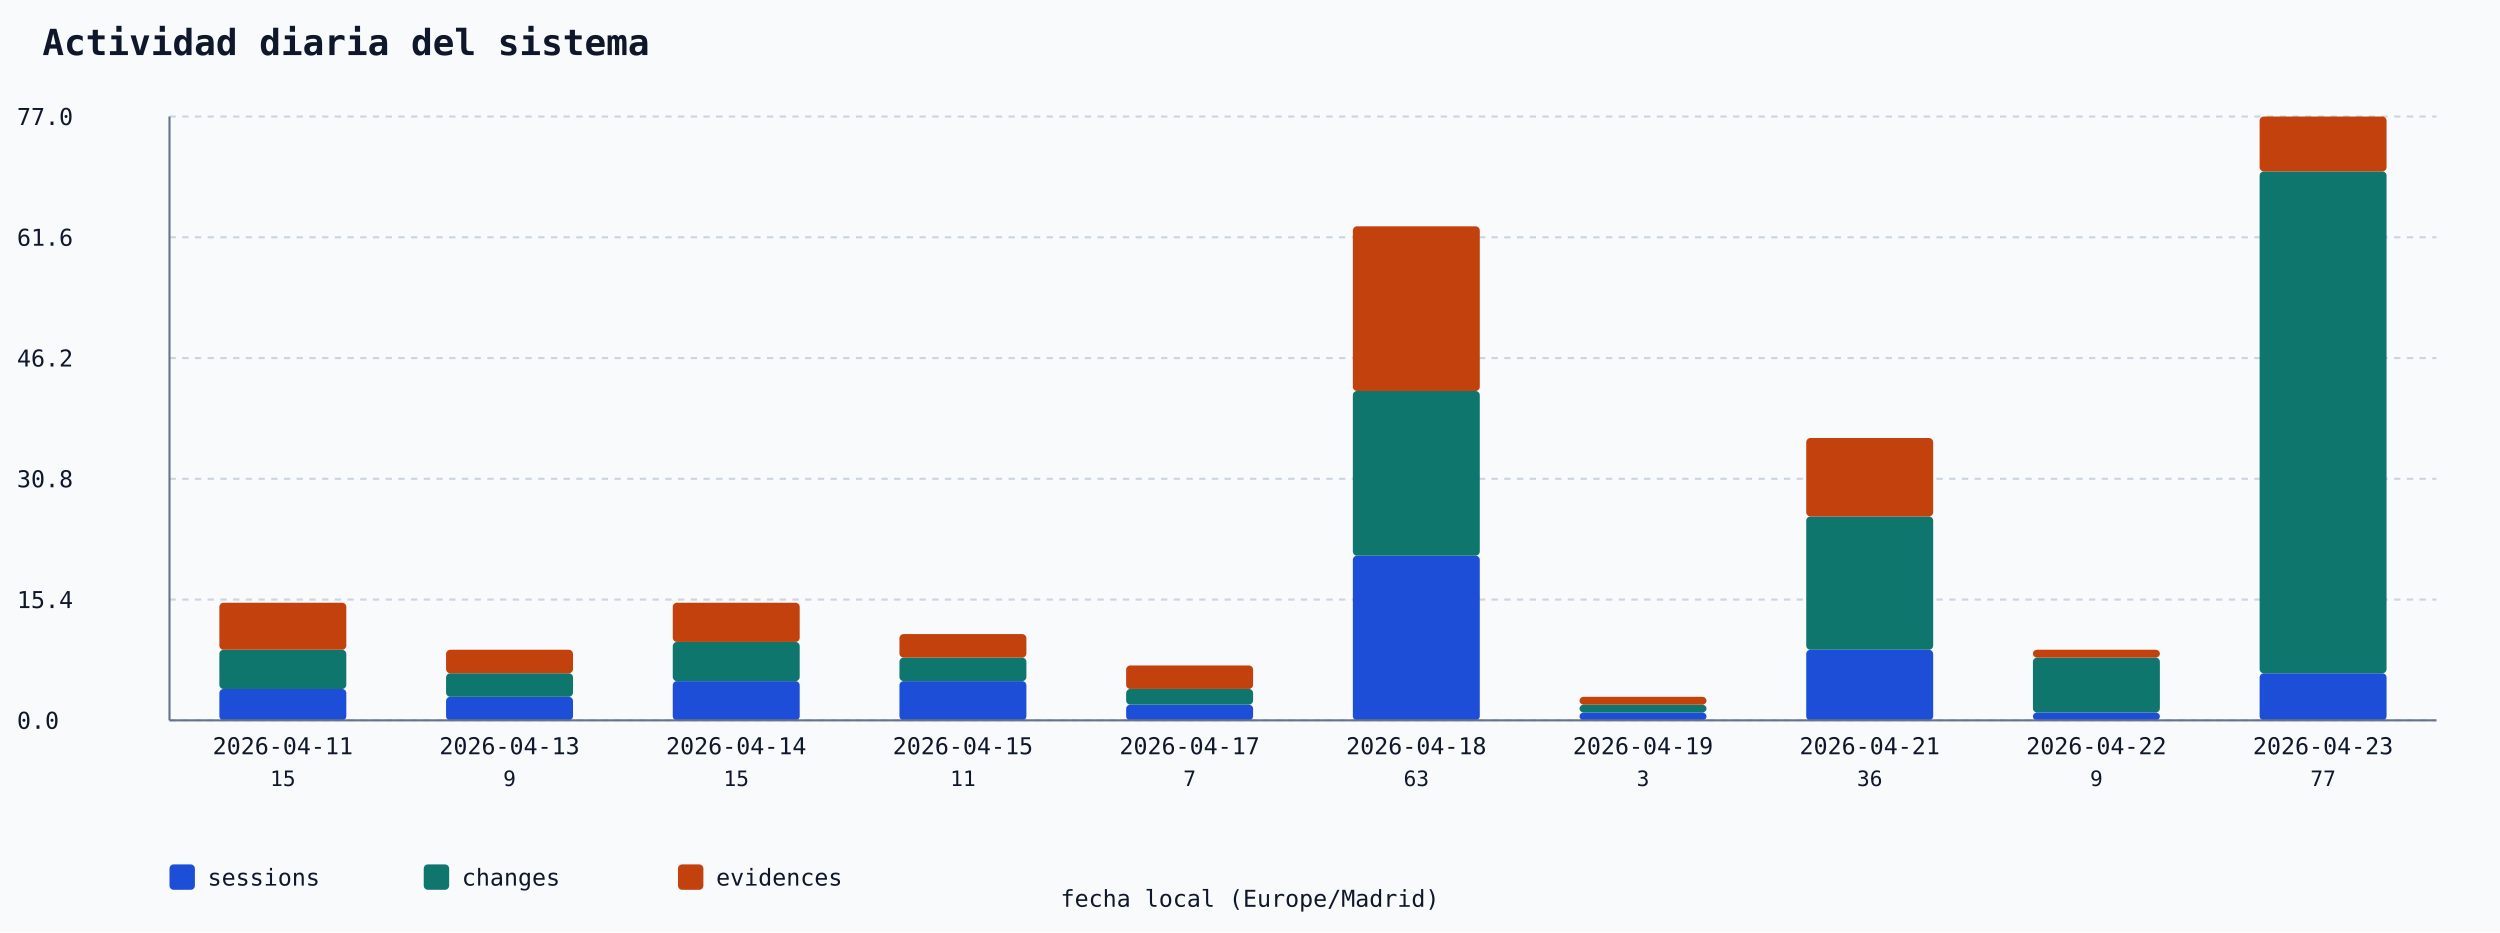
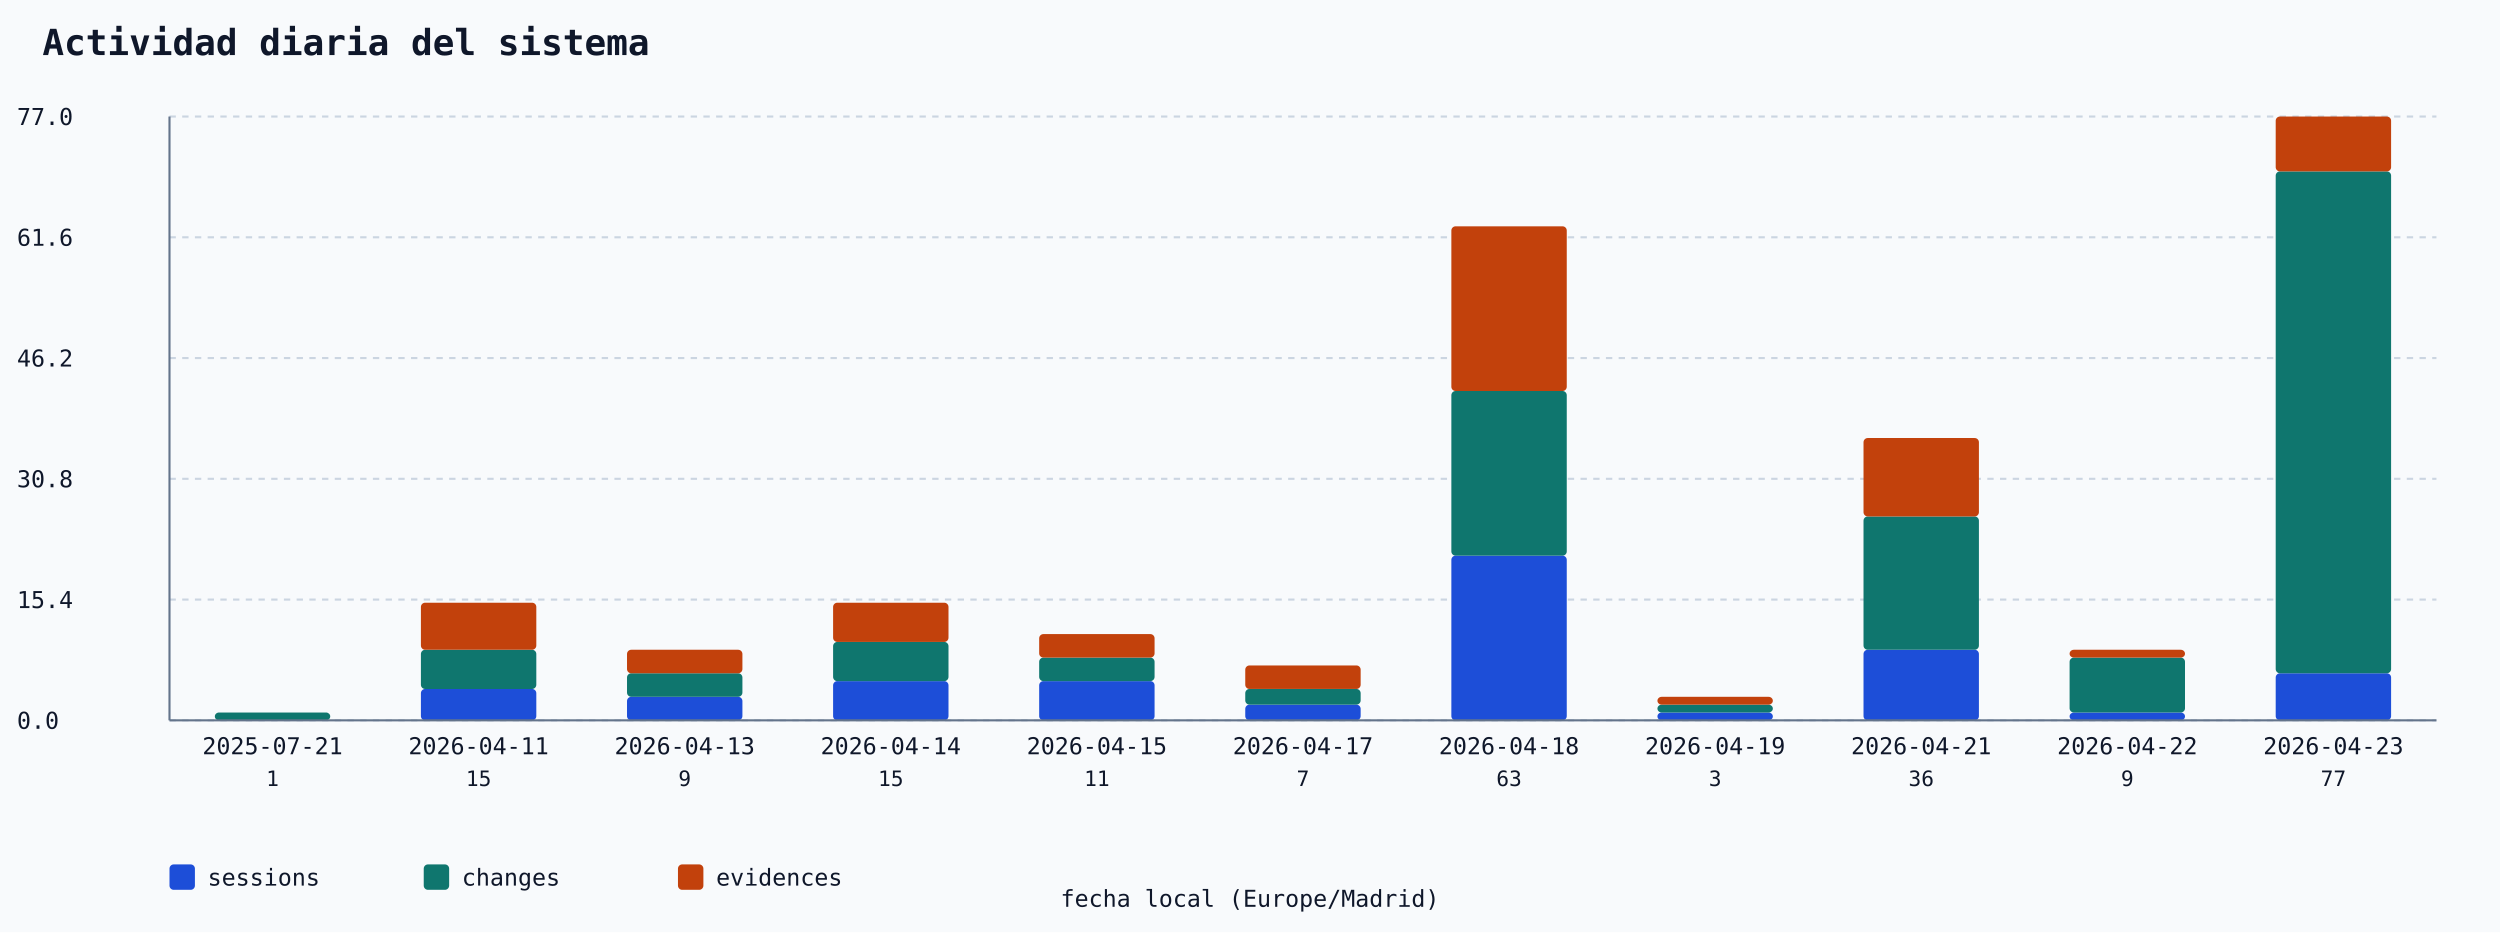
<svg xmlns="http://www.w3.org/2000/svg" width="1180" height="440" viewBox="0 0 1180 440">
  <style>
text { font-family: Menlo, Consolas, monospace; fill: #0f172a; }
.axis { stroke: #64748b; stroke-width: 1; }
.grid { stroke: #cbd5e1; stroke-width: 1; stroke-dasharray: 3 3; }
.title { font-size: 17px; font-weight: 700; }
.label { font-size: 11px; }
.small { font-size: 10px; }
</style>
  <rect x="0" y="0" width="1180" height="440" fill="#f8fafc" />
  <text x="20" y="26" class="title">Actividad diaria del sistema</text>
  <line x1="80" y1="340.00" x2="1150" y2="340.00" class="grid" />
  <text x="8" y="344.00" class="label">0.0</text>
  <line x1="80" y1="283.00" x2="1150" y2="283.00" class="grid" />
  <text x="8" y="287.00" class="label">15.4</text>
  <line x1="80" y1="226.00" x2="1150" y2="226.00" class="grid" />
  <text x="8" y="230.00" class="label">30.8</text>
  <line x1="80" y1="169.00" x2="1150" y2="169.00" class="grid" />
  <text x="8" y="173.00" class="label">46.2</text>
  <line x1="80" y1="112.00" x2="1150" y2="112.00" class="grid" />
  <text x="8" y="116.00" class="label">61.6</text>
  <line x1="80" y1="55.00" x2="1150" y2="55.00" class="grid" />
  <text x="8" y="59.00" class="label">77.0</text>
-   <rect x="103.54" y="325.19" width="59.92" height="14.81" fill="#1d4ed8" rx="2" />
-   <rect x="103.54" y="306.69" width="59.92" height="18.51" fill="#0f766e" rx="2" />
-   <rect x="103.54" y="284.48" width="59.92" height="22.21" fill="#c2410c" rx="2" />
-   <text x="133.50" y="356.00" text-anchor="middle" class="label">2026-04-11</text>
-   <text x="133.50" y="371.00" text-anchor="middle" class="small">15</text>
-   <rect x="210.54" y="328.90" width="59.92" height="11.10" fill="#1d4ed8" rx="2" />
-   <rect x="210.54" y="317.79" width="59.92" height="11.10" fill="#0f766e" rx="2" />
-   <rect x="210.54" y="306.69" width="59.92" height="11.10" fill="#c2410c" rx="2" />
-   <text x="240.50" y="356.00" text-anchor="middle" class="label">2026-04-13</text>
-   <text x="240.50" y="371.00" text-anchor="middle" class="small">9</text>
-   <rect x="317.54" y="321.49" width="59.92" height="18.51" fill="#1d4ed8" rx="2" />
-   <rect x="317.54" y="302.99" width="59.92" height="18.51" fill="#0f766e" rx="2" />
-   <rect x="317.54" y="284.48" width="59.92" height="18.51" fill="#c2410c" rx="2" />
-   <text x="347.50" y="356.00" text-anchor="middle" class="label">2026-04-14</text>
-   <text x="347.50" y="371.00" text-anchor="middle" class="small">15</text>
-   <rect x="424.54" y="321.49" width="59.92" height="18.51" fill="#1d4ed8" rx="2" />
-   <rect x="424.54" y="310.39" width="59.92" height="11.10" fill="#0f766e" rx="2" />
-   <rect x="424.54" y="299.29" width="59.92" height="11.10" fill="#c2410c" rx="2" />
-   <text x="454.50" y="356.00" text-anchor="middle" class="label">2026-04-15</text>
-   <text x="454.50" y="371.00" text-anchor="middle" class="small">11</text>
-   <rect x="531.54" y="332.60" width="59.92" height="7.40" fill="#1d4ed8" rx="2" />
-   <rect x="531.54" y="325.19" width="59.92" height="7.40" fill="#0f766e" rx="2" />
-   <rect x="531.54" y="314.09" width="59.92" height="11.10" fill="#c2410c" rx="2" />
-   <text x="561.50" y="356.00" text-anchor="middle" class="label">2026-04-17</text>
-   <text x="561.50" y="371.00" text-anchor="middle" class="small">7</text>
-   <rect x="638.54" y="262.27" width="59.92" height="77.73" fill="#1d4ed8" rx="2" />
-   <rect x="638.54" y="184.55" width="59.92" height="77.73" fill="#0f766e" rx="2" />
-   <rect x="638.54" y="106.82" width="59.92" height="77.73" fill="#c2410c" rx="2" />
-   <text x="668.50" y="356.00" text-anchor="middle" class="label">2026-04-18</text>
-   <text x="668.50" y="371.00" text-anchor="middle" class="small">63</text>
-   <rect x="745.54" y="336.30" width="59.92" height="3.70" fill="#1d4ed8" rx="2" />
-   <rect x="745.54" y="332.60" width="59.92" height="3.70" fill="#0f766e" rx="2" />
-   <rect x="745.54" y="328.90" width="59.92" height="3.70" fill="#c2410c" rx="2" />
-   <text x="775.50" y="356.00" text-anchor="middle" class="label">2026-04-19</text>
-   <text x="775.50" y="371.00" text-anchor="middle" class="small">3</text>
-   <rect x="852.54" y="306.69" width="59.92" height="33.31" fill="#1d4ed8" rx="2" />
-   <rect x="852.54" y="243.77" width="59.92" height="62.92" fill="#0f766e" rx="2" />
-   <rect x="852.54" y="206.75" width="59.92" height="37.01" fill="#c2410c" rx="2" />
-   <text x="882.50" y="356.00" text-anchor="middle" class="label">2026-04-21</text>
-   <text x="882.50" y="371.00" text-anchor="middle" class="small">36</text>
-   <rect x="959.54" y="336.30" width="59.92" height="3.70" fill="#1d4ed8" rx="2" />
-   <rect x="959.54" y="310.39" width="59.92" height="25.91" fill="#0f766e" rx="2" />
-   <rect x="959.54" y="306.69" width="59.92" height="3.70" fill="#c2410c" rx="2" />
-   <text x="989.50" y="356.00" text-anchor="middle" class="label">2026-04-22</text>
-   <text x="989.50" y="371.00" text-anchor="middle" class="small">9</text>
-   <rect x="1066.54" y="317.79" width="59.92" height="22.21" fill="#1d4ed8" rx="2" />
-   <rect x="1066.54" y="80.91" width="59.92" height="236.88" fill="#0f766e" rx="2" />
-   <rect x="1066.54" y="55.00" width="59.92" height="25.91" fill="#c2410c" rx="2" />
-   <text x="1096.50" y="356.00" text-anchor="middle" class="label">2026-04-23</text>
-   <text x="1096.50" y="371.00" text-anchor="middle" class="small">77</text>
+   <rect x="101.40" y="336.30" width="54.47" height="3.70" fill="#0f766e" rx="2" />
+   <text x="128.64" y="356.00" text-anchor="middle" class="label">2025-07-21</text>
+   <text x="128.64" y="371.00" text-anchor="middle" class="small">1</text>
+   <rect x="198.67" y="325.19" width="54.47" height="14.81" fill="#1d4ed8" rx="2" />
+   <rect x="198.67" y="306.69" width="54.47" height="18.51" fill="#0f766e" rx="2" />
+   <rect x="198.67" y="284.48" width="54.47" height="22.21" fill="#c2410c" rx="2" />
+   <text x="225.91" y="356.00" text-anchor="middle" class="label">2026-04-11</text>
+   <text x="225.91" y="371.00" text-anchor="middle" class="small">15</text>
+   <rect x="295.95" y="328.90" width="54.47" height="11.10" fill="#1d4ed8" rx="2" />
+   <rect x="295.95" y="317.79" width="54.47" height="11.10" fill="#0f766e" rx="2" />
+   <rect x="295.95" y="306.69" width="54.47" height="11.10" fill="#c2410c" rx="2" />
+   <text x="323.18" y="356.00" text-anchor="middle" class="label">2026-04-13</text>
+   <text x="323.18" y="371.00" text-anchor="middle" class="small">9</text>
+   <rect x="393.22" y="321.49" width="54.47" height="18.51" fill="#1d4ed8" rx="2" />
+   <rect x="393.22" y="302.99" width="54.47" height="18.51" fill="#0f766e" rx="2" />
+   <rect x="393.22" y="284.48" width="54.47" height="18.51" fill="#c2410c" rx="2" />
+   <text x="420.45" y="356.00" text-anchor="middle" class="label">2026-04-14</text>
+   <text x="420.45" y="371.00" text-anchor="middle" class="small">15</text>
+   <rect x="490.49" y="321.49" width="54.47" height="18.51" fill="#1d4ed8" rx="2" />
+   <rect x="490.49" y="310.39" width="54.47" height="11.10" fill="#0f766e" rx="2" />
+   <rect x="490.49" y="299.29" width="54.47" height="11.10" fill="#c2410c" rx="2" />
+   <text x="517.73" y="356.00" text-anchor="middle" class="label">2026-04-15</text>
+   <text x="517.73" y="371.00" text-anchor="middle" class="small">11</text>
+   <rect x="587.76" y="332.60" width="54.47" height="7.40" fill="#1d4ed8" rx="2" />
+   <rect x="587.76" y="325.19" width="54.47" height="7.40" fill="#0f766e" rx="2" />
+   <rect x="587.76" y="314.09" width="54.47" height="11.10" fill="#c2410c" rx="2" />
+   <text x="615.00" y="356.00" text-anchor="middle" class="label">2026-04-17</text>
+   <text x="615.00" y="371.00" text-anchor="middle" class="small">7</text>
+   <rect x="685.04" y="262.27" width="54.47" height="77.73" fill="#1d4ed8" rx="2" />
+   <rect x="685.04" y="184.55" width="54.47" height="77.73" fill="#0f766e" rx="2" />
+   <rect x="685.04" y="106.82" width="54.47" height="77.73" fill="#c2410c" rx="2" />
+   <text x="712.27" y="356.00" text-anchor="middle" class="label">2026-04-18</text>
+   <text x="712.27" y="371.00" text-anchor="middle" class="small">63</text>
+   <rect x="782.31" y="336.30" width="54.47" height="3.70" fill="#1d4ed8" rx="2" />
+   <rect x="782.31" y="332.60" width="54.47" height="3.70" fill="#0f766e" rx="2" />
+   <rect x="782.31" y="328.90" width="54.47" height="3.70" fill="#c2410c" rx="2" />
+   <text x="809.55" y="356.00" text-anchor="middle" class="label">2026-04-19</text>
+   <text x="809.55" y="371.00" text-anchor="middle" class="small">3</text>
+   <rect x="879.58" y="306.69" width="54.47" height="33.31" fill="#1d4ed8" rx="2" />
+   <rect x="879.58" y="243.77" width="54.47" height="62.92" fill="#0f766e" rx="2" />
+   <rect x="879.58" y="206.75" width="54.47" height="37.01" fill="#c2410c" rx="2" />
+   <text x="906.82" y="356.00" text-anchor="middle" class="label">2026-04-21</text>
+   <text x="906.82" y="371.00" text-anchor="middle" class="small">36</text>
+   <rect x="976.85" y="336.30" width="54.47" height="3.70" fill="#1d4ed8" rx="2" />
+   <rect x="976.85" y="310.39" width="54.47" height="25.91" fill="#0f766e" rx="2" />
+   <rect x="976.85" y="306.69" width="54.47" height="3.70" fill="#c2410c" rx="2" />
+   <text x="1004.09" y="356.00" text-anchor="middle" class="label">2026-04-22</text>
+   <text x="1004.09" y="371.00" text-anchor="middle" class="small">9</text>
+   <rect x="1074.13" y="317.79" width="54.47" height="22.21" fill="#1d4ed8" rx="2" />
+   <rect x="1074.13" y="80.91" width="54.47" height="236.88" fill="#0f766e" rx="2" />
+   <rect x="1074.13" y="55.00" width="54.47" height="25.91" fill="#c2410c" rx="2" />
+   <text x="1101.36" y="356.00" text-anchor="middle" class="label">2026-04-23</text>
+   <text x="1101.36" y="371.00" text-anchor="middle" class="small">77</text>
  <rect x="80" y="408" width="12" height="12" fill="#1d4ed8" rx="2" />
  <text x="98" y="418" class="label">sessions</text>
  <rect x="200" y="408" width="12" height="12" fill="#0f766e" rx="2" />
  <text x="218" y="418" class="label">changes</text>
  <rect x="320" y="408" width="12" height="12" fill="#c2410c" rx="2" />
  <text x="338" y="418" class="label">evidences</text>
  <line x1="80" y1="340" x2="1150" y2="340" class="axis" />
  <line x1="80" y1="55" x2="80" y2="340" class="axis" />
  <text x="590" y="428" text-anchor="middle" class="label">fecha local (Europe/Madrid)</text>
</svg>
